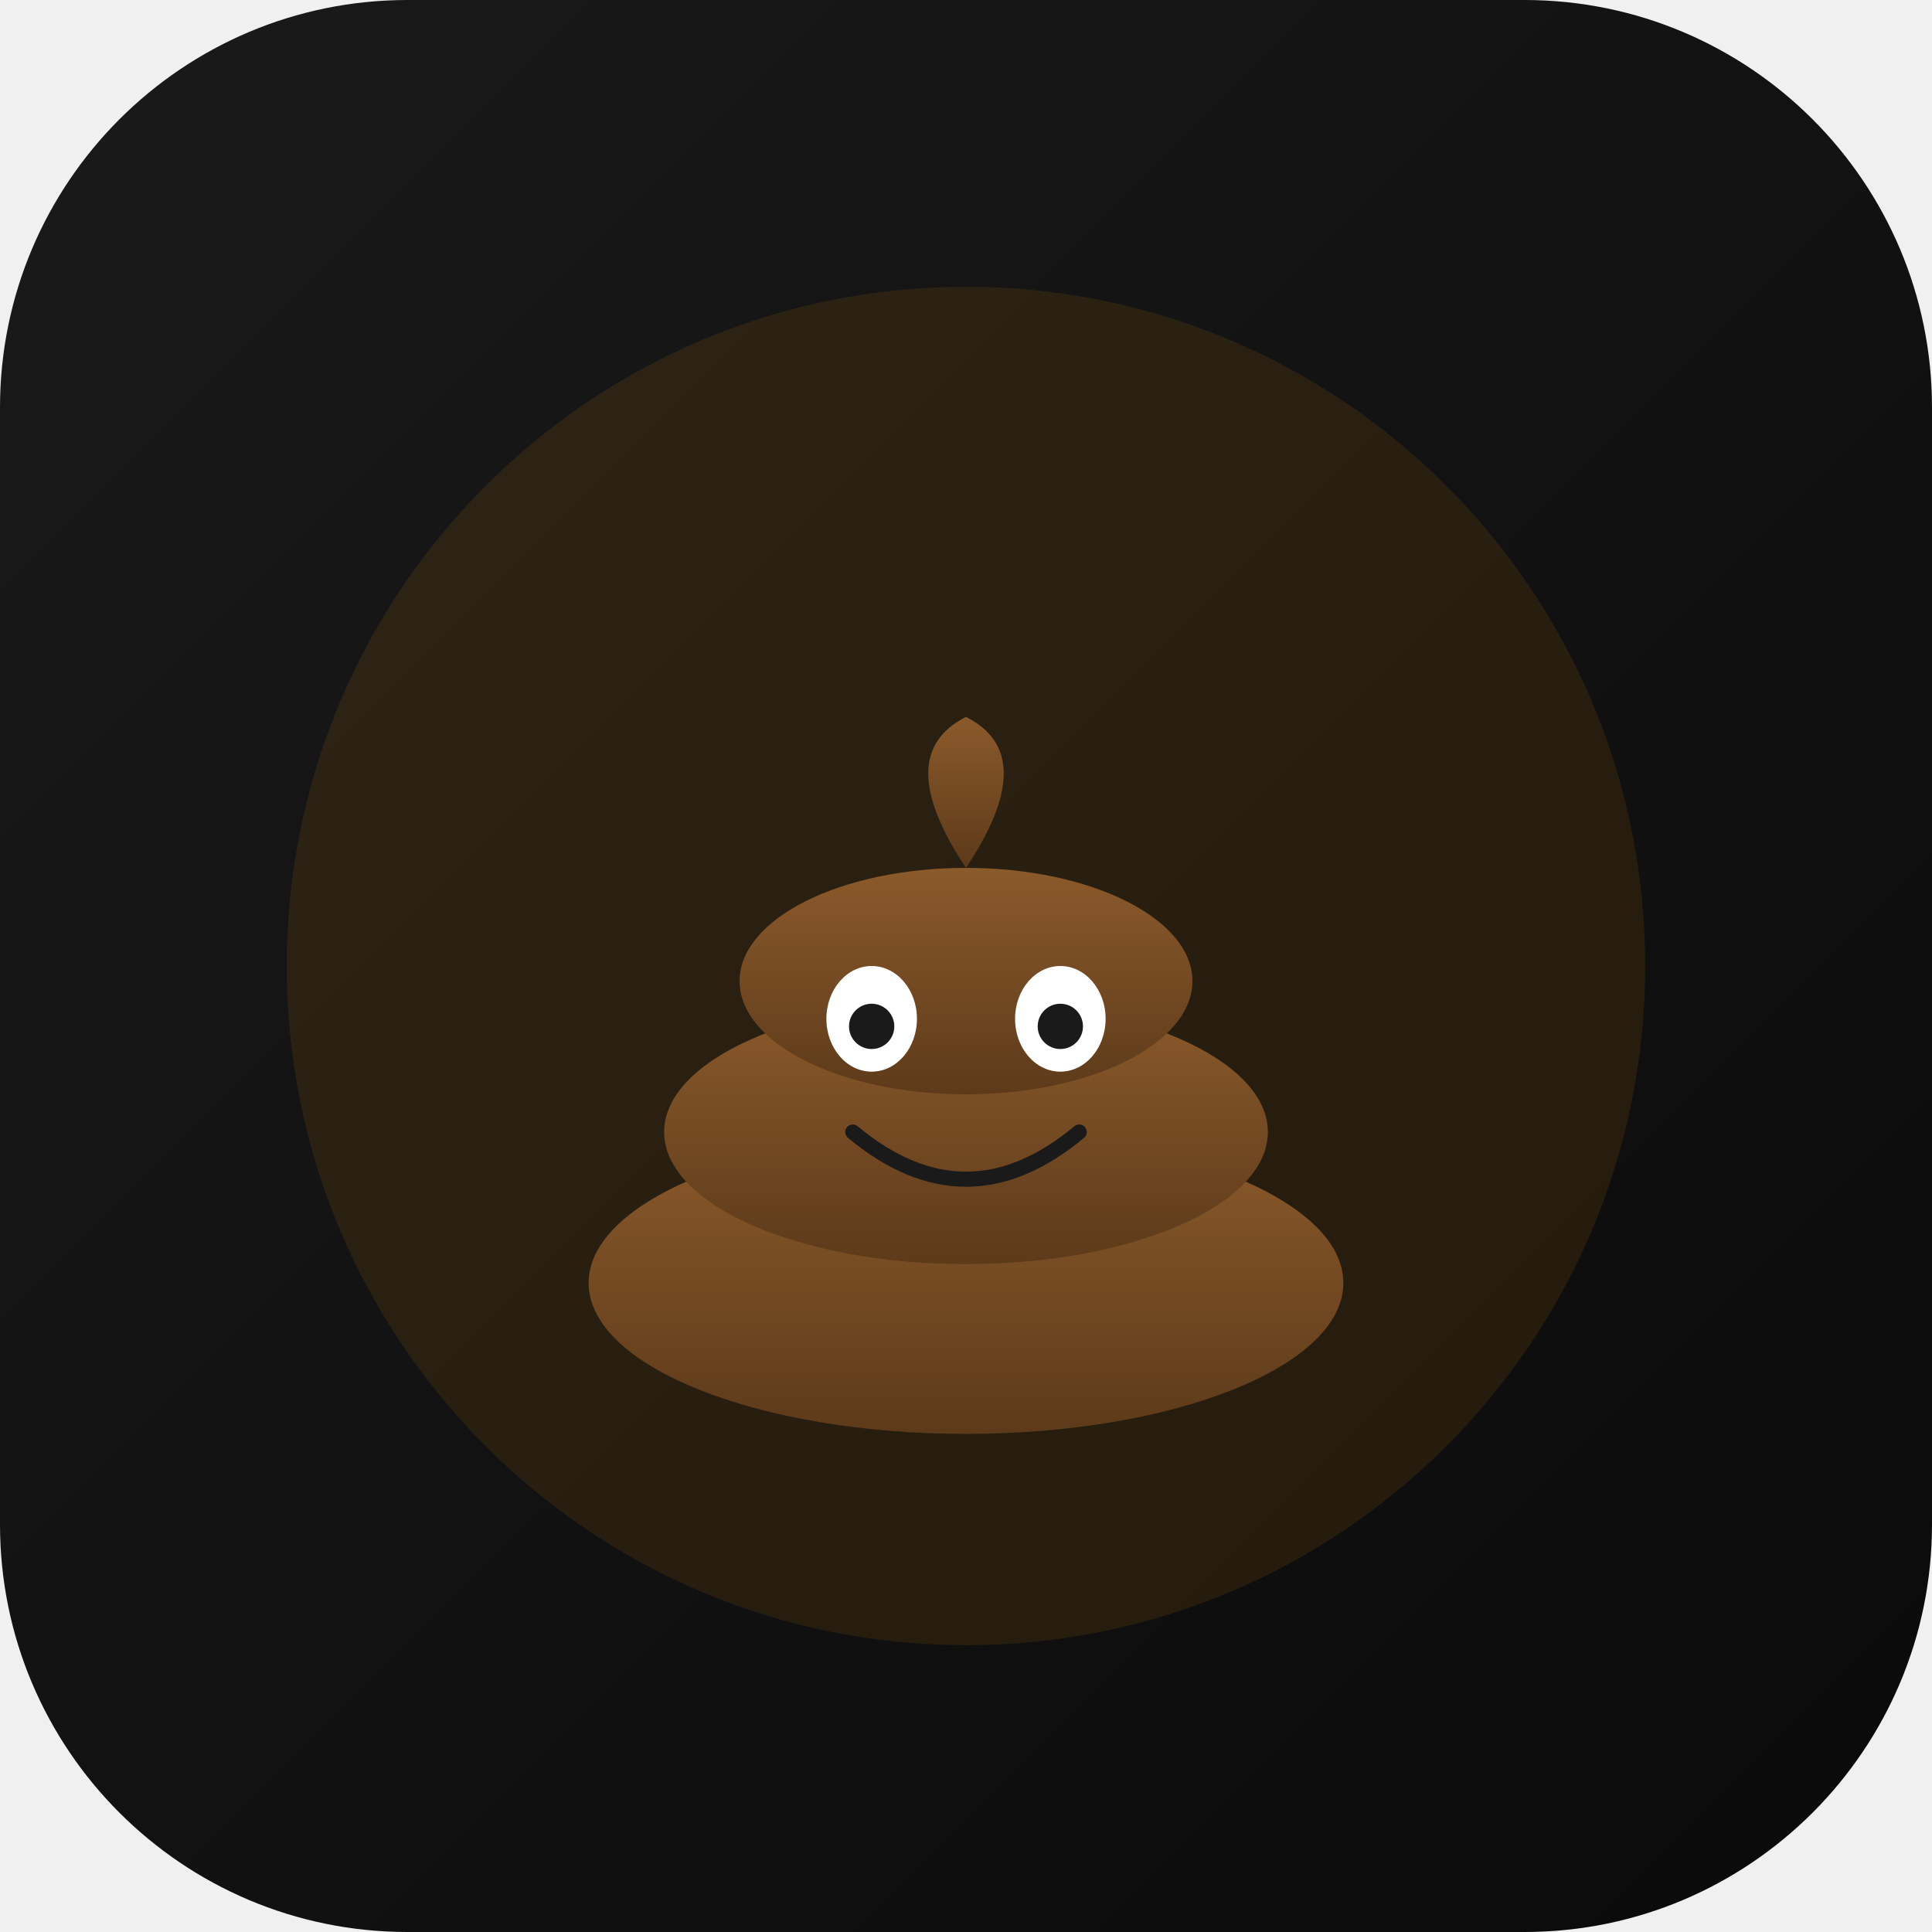
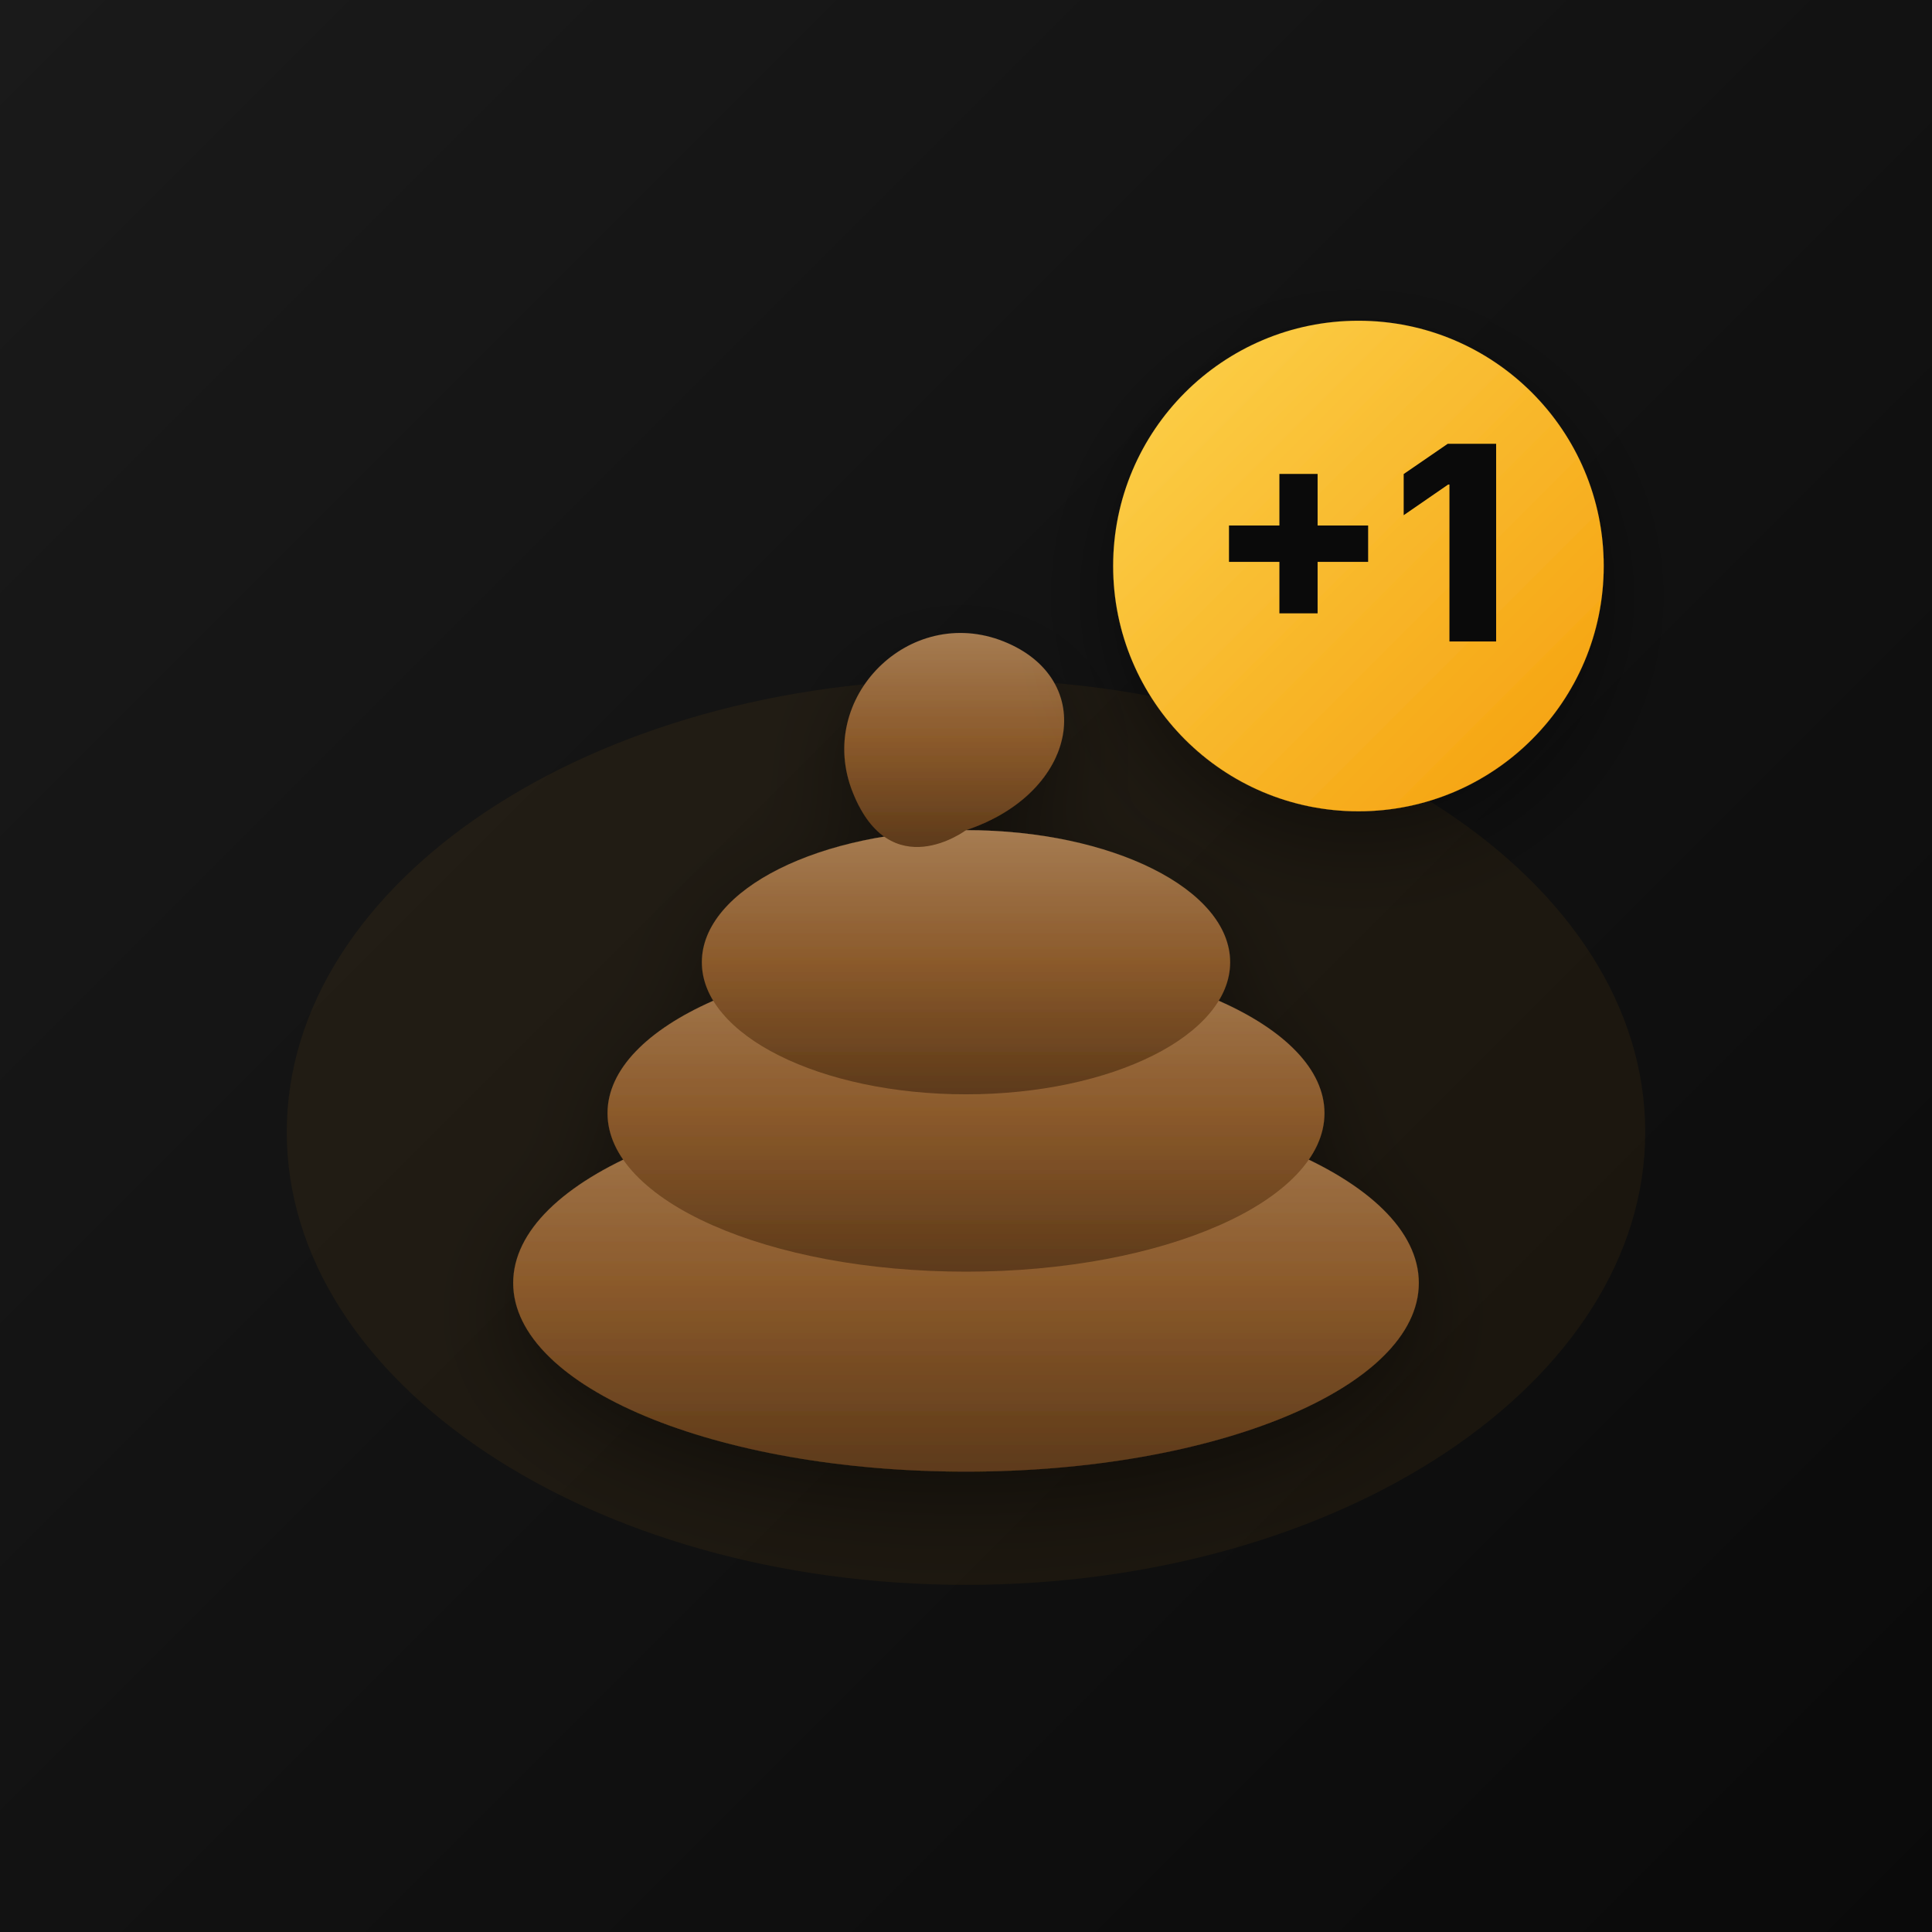
<svg xmlns="http://www.w3.org/2000/svg" viewBox="0 0 512 512">
  <defs>
    <linearGradient id="bg" x1="0%" y1="0%" x2="100%" y2="100%">
      <stop offset="0%" style="stop-color:#1a1a1a" />
      <stop offset="100%" style="stop-color:#0a0a0a" />
    </linearGradient>
-     <linearGradient id="poop" x1="0%" y1="0%" x2="0%" y2="100%">
-       <stop offset="0%" style="stop-color:#8B5A2B" />
-       <stop offset="100%" style="stop-color:#5D3A1A" />
+     <linearGradient id="amber" x1="0%" y1="0%" x2="100%" y2="100%">
+       <stop offset="0%" style="stop-color:#fcd34d" />
+       <stop offset="100%" style="stop-color:#f59e0b" />
    </linearGradient>
+     <linearGradient id="brown" x1="0%" y1="0%" x2="0%" y2="100%">
+       <stop offset="0%" style="stop-color:#a67c52" />
+       <stop offset="50%" style="stop-color:#8b5a2b" />
+       <stop offset="100%" style="stop-color:#5d3a1a" />
+     </linearGradient>
+     <filter id="shadow" x="-20%" y="-20%" width="140%" height="140%">
+       <feDropShadow dx="0" dy="8" stdDeviation="12" flood-color="#000" flood-opacity="0.4" />
+     </filter>
  </defs>
-   <rect width="512" height="512" rx="108" fill="url(#bg)" />
-   <circle cx="256" cy="256" r="180" fill="#f59e0b" opacity="0.1" />
-   <g transform="translate(256, 280)">
-     <ellipse cx="0" cy="60" rx="100" ry="40" fill="url(#poop)" />
-     <ellipse cx="0" cy="20" rx="80" ry="35" fill="url(#poop)" />
-     <ellipse cx="0" cy="-20" rx="60" ry="30" fill="url(#poop)" />
-     <path d="M0,-50 Q20,-80 0,-90 Q-20,-80 0,-50" fill="url(#poop)" />
-     <ellipse cx="-25" cy="-10" rx="12" ry="14" fill="white" />
-     <ellipse cx="25" cy="-10" rx="12" ry="14" fill="white" />
-     <circle cx="-25" cy="-8" r="6" fill="#1a1a1a" />
-     <circle cx="25" cy="-8" r="6" fill="#1a1a1a" />
-     <path d="M-30,20 Q0,45 30,20" stroke="#1a1a1a" stroke-width="4" fill="none" stroke-linecap="round" />
+   <rect width="512" height="512" fill="url(#bg)" />
+   <ellipse cx="256" cy="300" rx="180" ry="120" fill="#f59e0b" opacity="0.06" />
+   <g transform="translate(256, 270)" filter="url(#shadow)">
+     <ellipse cx="0" cy="70" rx="120" ry="50" fill="url(#brown)" />
+     <ellipse cx="0" cy="25" rx="95" ry="42" fill="url(#brown)" />
+     <ellipse cx="0" cy="-15" rx="70" ry="35" fill="url(#brown)" />
+     <path d="M0,-50 C30,-60 35,-90 10,-100 C-15,-110 -40,-85 -30,-60 C-20,-35 0,-50 0,-50" fill="url(#brown)" />
  </g>
+   <circle cx="360" cy="150" r="65" fill="url(#amber)" filter="url(#shadow)" />
+   <text x="360" y="170" text-anchor="middle" font-family="system-ui, -apple-system, BlinkMacSystemFont, sans-serif" font-size="72" font-weight="800" fill="#0a0a0a">+1</text>
</svg>
